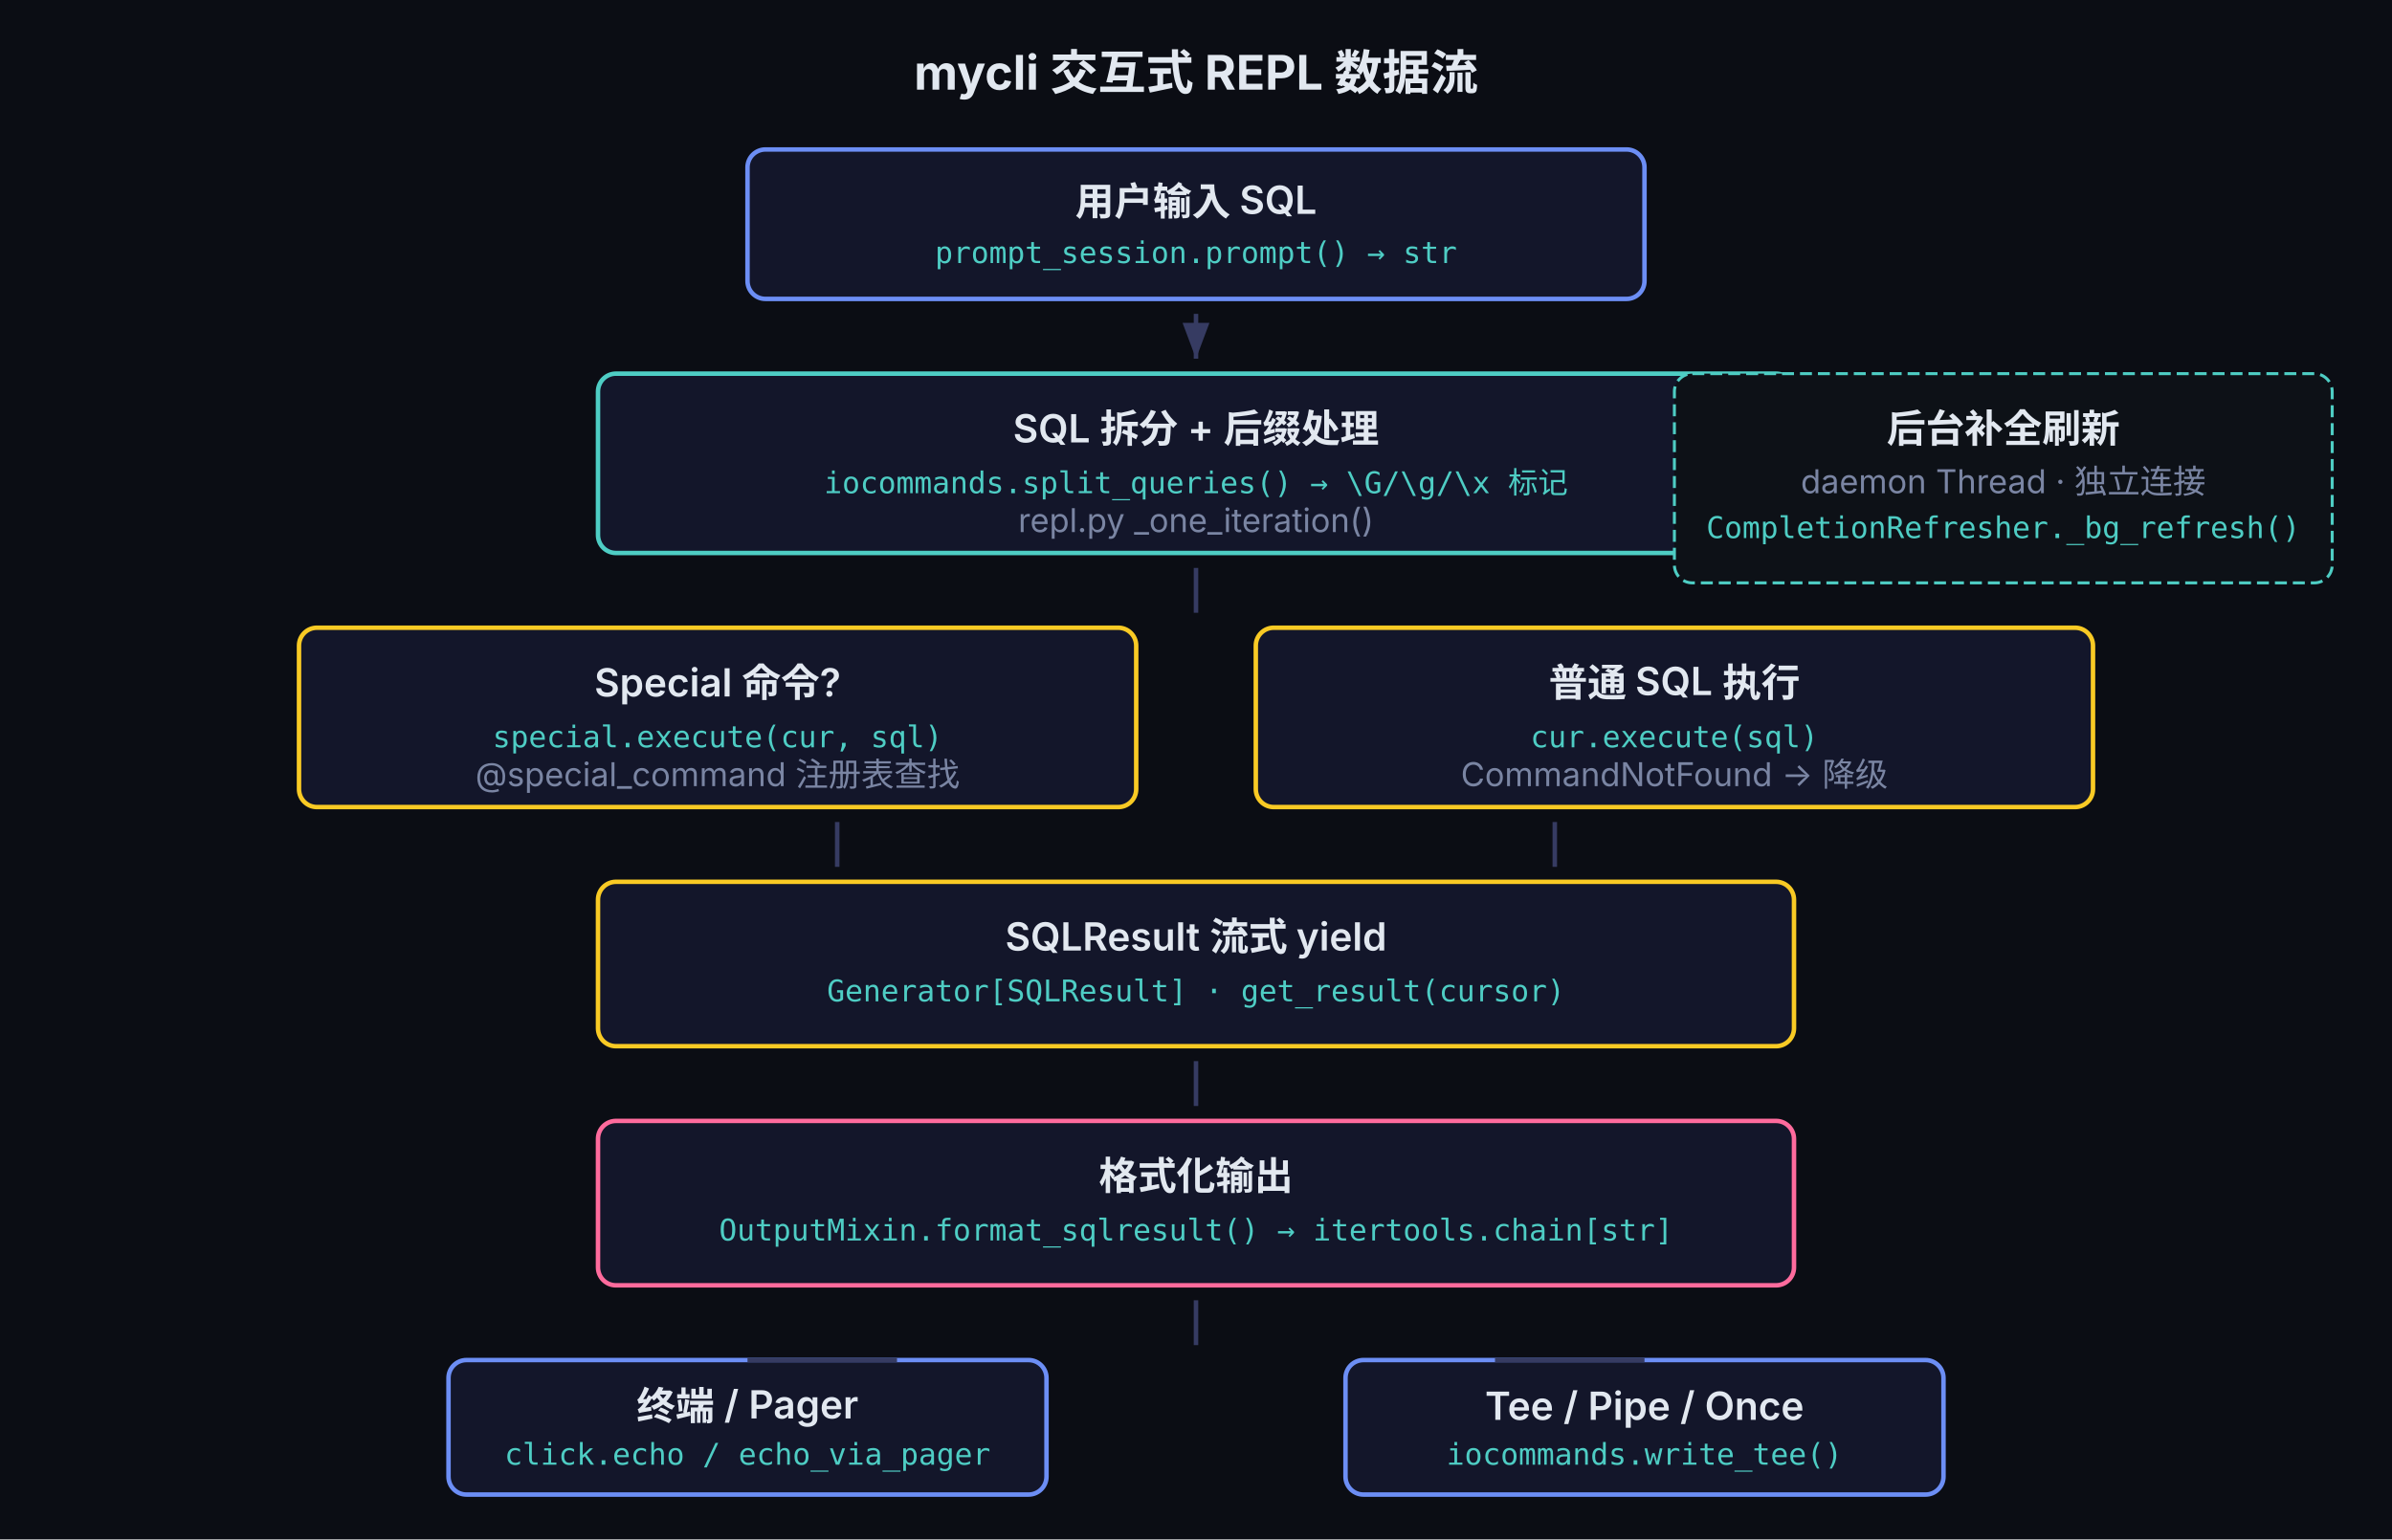
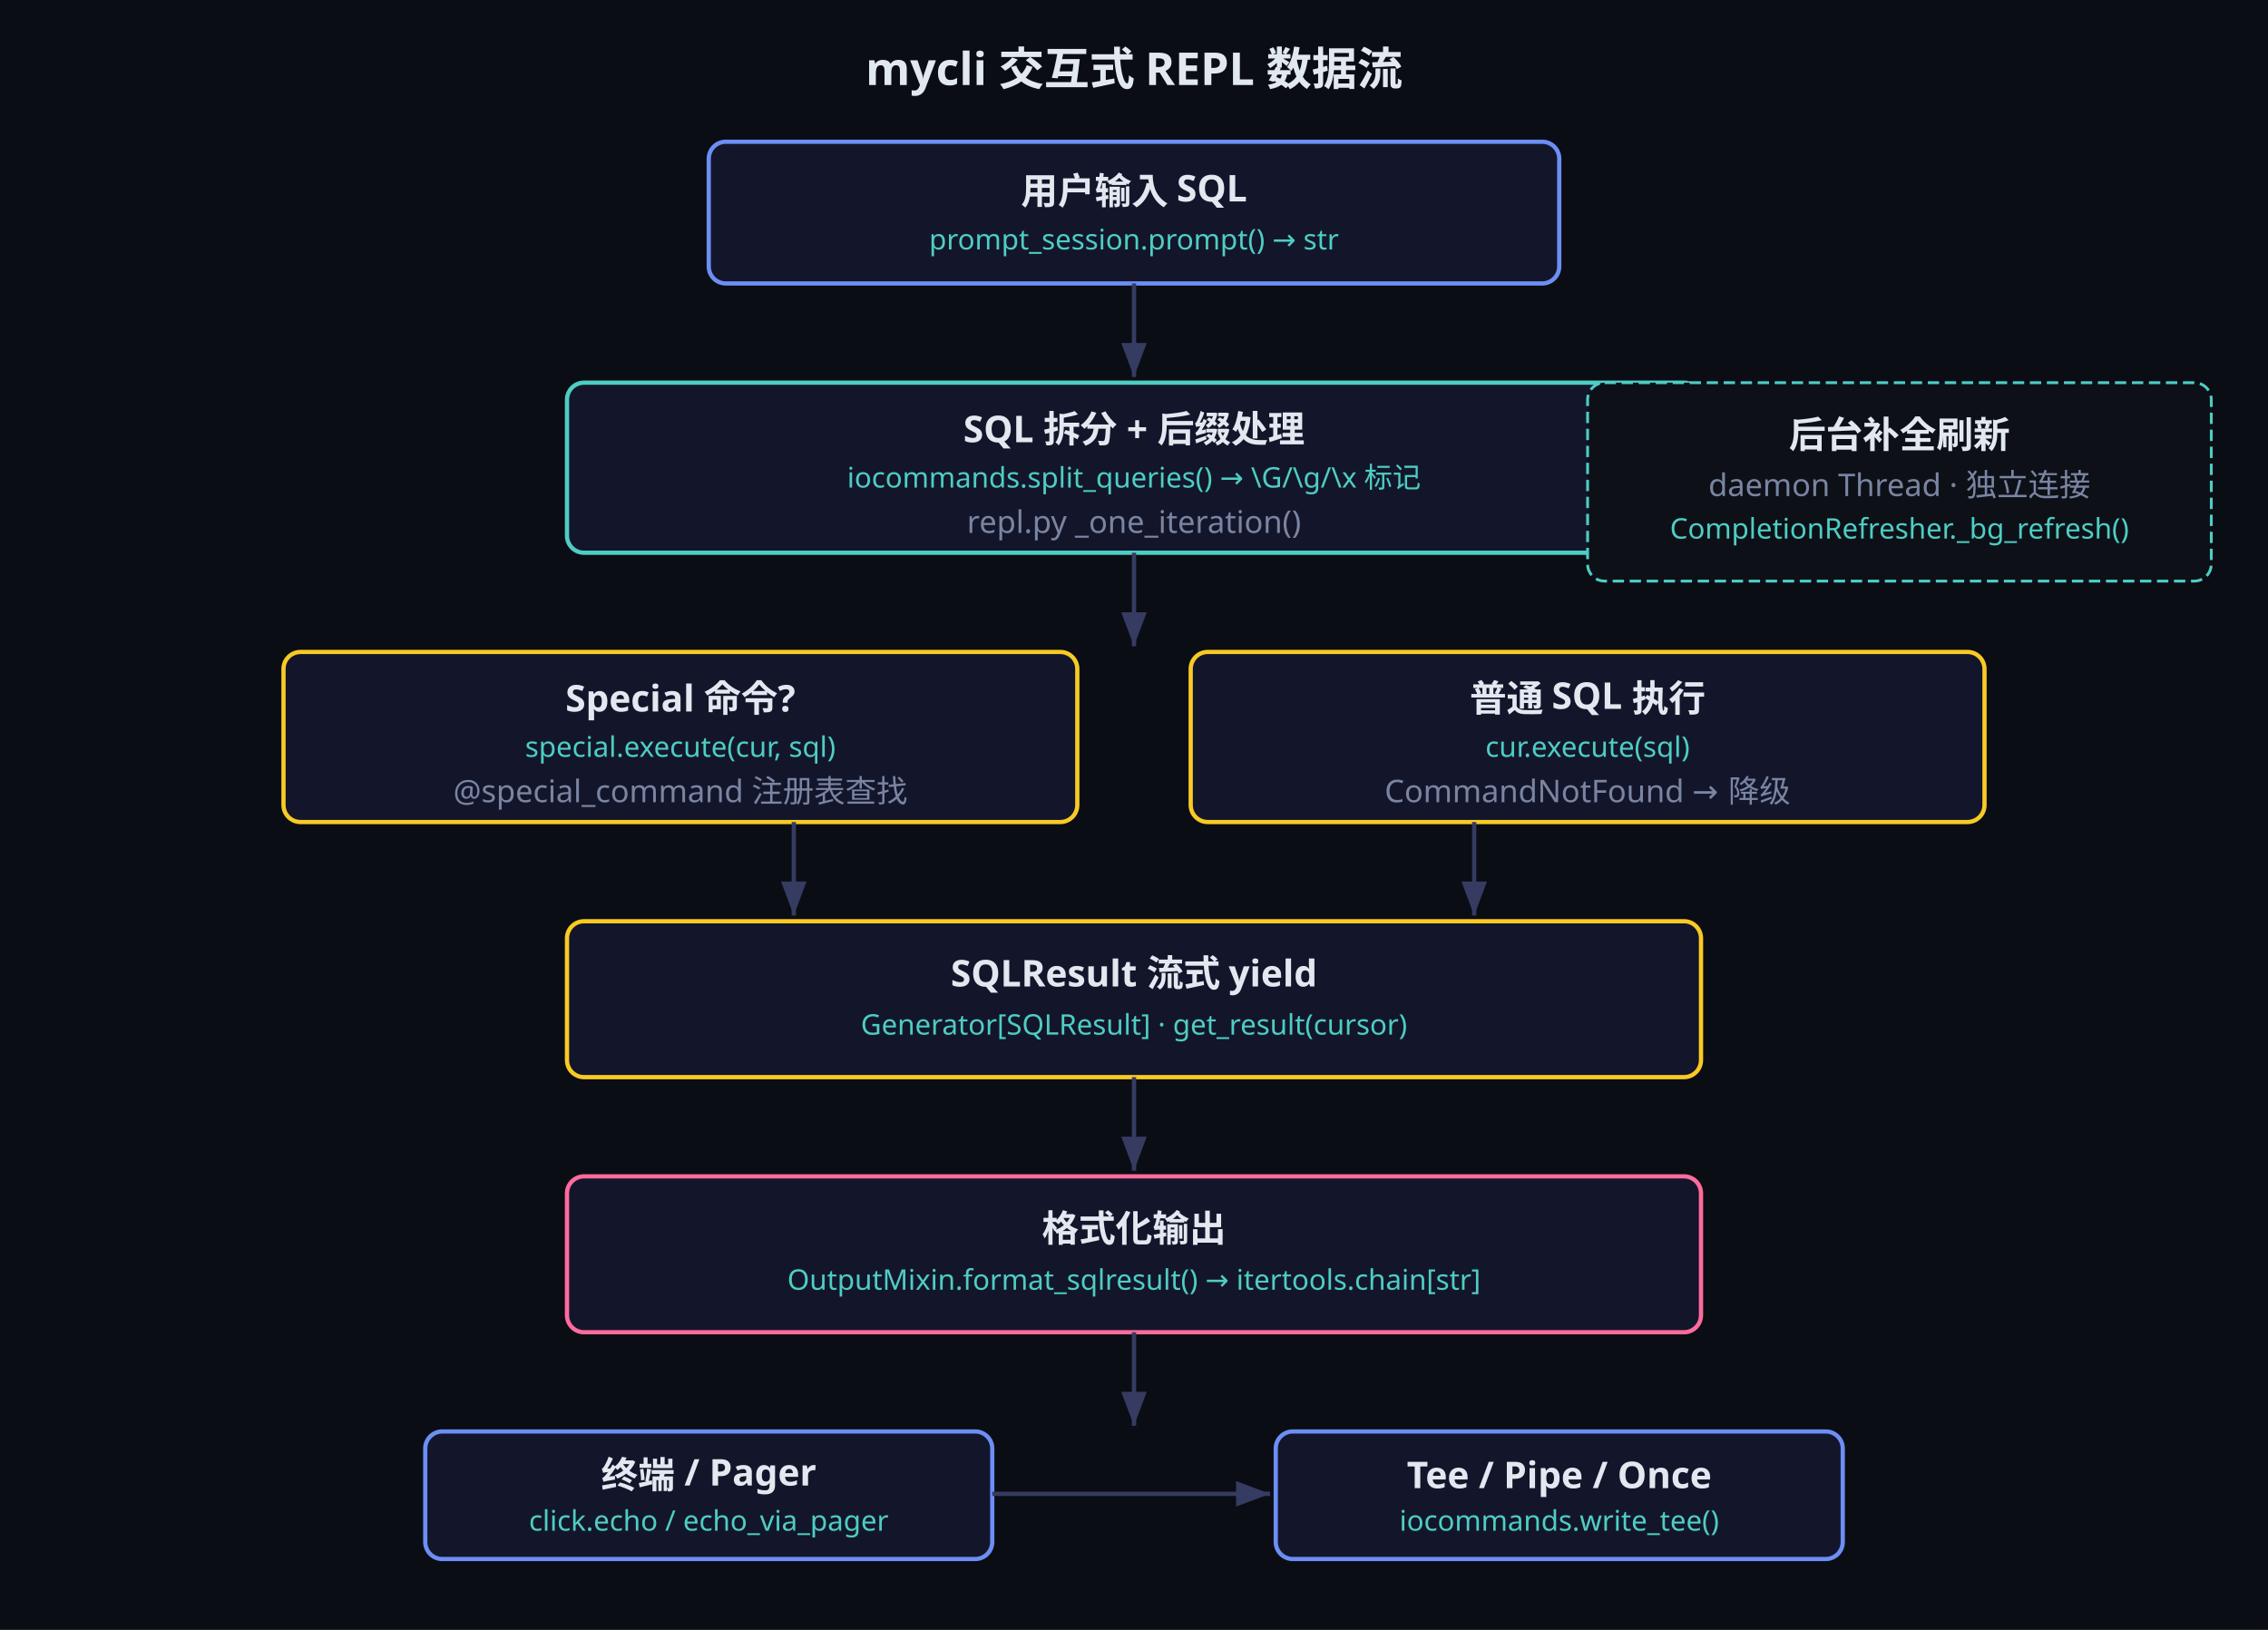
- <svg xmlns="http://www.w3.org/2000/svg" width="800" height="515" viewBox="0 0 800 515">
-   <rect width="800" height="515" fill="#0b0d14" />
+ <svg xmlns="http://www.w3.org/2000/svg" width="800" height="575" viewBox="0 0 800 575">
+   <rect width="800" height="575" fill="#0b0d14" />
  <style>
-     .box { rx: 6; }
-     .label { font-family: -apple-system, sans-serif; font-size: 13px; fill: #e2e8f0; font-weight: 600; }
-     .desc { font-family: -apple-system, sans-serif; font-size: 11px; fill: #7a85a3; }
-     .mod { font-family: 'JetBrains Mono', monospace; font-size: 10px; fill: #4ecdc4; }
+     .label { font-family: system-ui, sans-serif; font-size: 13px; fill: #e2e8f0; font-weight: 600; }
+     .desc { font-family: system-ui, sans-serif; font-size: 11px; fill: #7a85a3; }
+     .mod { font-family: system-ui, sans-serif; font-size: 10px; fill: #4ecdc4; }
    .arrow { stroke: #363b62; stroke-width: 1.5; fill: none; }
-     .title { font-family: -apple-system, sans-serif; font-size: 16px; fill: #e2e8f0; font-weight: 700; }
-     path:hover { stroke: #6c8ef5 !important; stroke-width: 3 !important; cursor: pointer; }
+     .title { font-family: system-ui, sans-serif; font-size: 16px; fill: #e2e8f0; font-weight: 700; }
+     path:hover, line:hover { stroke: #6c8ef5 !important; stroke-width: 3 !important; cursor: pointer; }
  </style>
  <text x="400" y="30" text-anchor="middle" class="title">mycli 交互式 REPL 数据流</text>
-   <rect x="250" y="50" width="300" height="50" rx="6" fill="#13162a" stroke="#6c8ef5" stroke-width="1.5" class="box" />
+   <rect x="250" y="50" width="300" height="50" rx="6" fill="#13162a" stroke="#6c8ef5" stroke-width="1.5" />
  <text x="400" y="72" text-anchor="middle" class="label">用户输入 SQL</text>
  <text x="400" y="88" text-anchor="middle" class="mod">prompt_session.prompt() → str</text>
-   <path d="M 400 105 L 400 120" class="arrow" marker-end="url(#arrowhead)" />
-   <rect x="200" y="125" width="400" height="60" rx="6" fill="#13162a" stroke="#4ecdc4" stroke-width="1.5" class="box" />
-   <text x="400" y="148" text-anchor="middle" class="label">SQL 拆分 + 后缀处理</text>
-   <text x="400" y="165" text-anchor="middle" class="mod">iocommands.split_queries() → \G/\g/\x 标记</text>
-   <text x="400" y="178" text-anchor="middle" class="desc">repl.py _one_iteration()</text>
-   <path d="M 400 190 L 400 205" class="arrow" />
-   <rect x="100" y="210" width="280" height="60" rx="6" fill="#13162a" stroke="#f9ca24" stroke-width="1.5" class="box" />
-   <text x="240" y="233" text-anchor="middle" class="label">Special 命令?</text>
-   <text x="240" y="250" text-anchor="middle" class="mod">special.execute(cur, sql)</text>
-   <text x="240" y="263" text-anchor="middle" class="desc">@special_command 注册表查找</text>
-   <rect x="420" y="210" width="280" height="60" rx="6" fill="#13162a" stroke="#f9ca24" stroke-width="1.5" class="box" />
-   <text x="560" y="233" text-anchor="middle" class="label">普通 SQL 执行</text>
-   <text x="560" y="250" text-anchor="middle" class="mod">cur.execute(sql)</text>
-   <text x="560" y="263" text-anchor="middle" class="desc">CommandNotFound → 降级</text>
-   <path d="M 280 275 L 280 290" class="arrow" />
-   <path d="M 520 275 L 520 290" class="arrow" />
-   <rect x="200" y="295" width="400" height="55" rx="6" fill="#13162a" stroke="#f9ca24" stroke-width="1.5" class="box" />
-   <text x="400" y="318" text-anchor="middle" class="label">SQLResult 流式 yield</text>
-   <text x="400" y="335" text-anchor="middle" class="mod">Generator[SQLResult] · get_result(cursor)</text>
-   <path d="M 400 355 L 400 370" class="arrow" />
-   <rect x="200" y="375" width="400" height="55" rx="6" fill="#13162a" stroke="#ff6b9d" stroke-width="1.5" class="box" />
-   <text x="400" y="398" text-anchor="middle" class="label">格式化输出</text>
-   <text x="400" y="415" text-anchor="middle" class="mod">OutputMixin.format_sqlresult() → itertools.chain[str]</text>
-   <path d="M 400 435 L 400 450" class="arrow" />
-   <rect x="150" y="455" width="200" height="45" rx="6" fill="#13162a" stroke="#6c8ef5" stroke-width="1.5" class="box" />
-   <text x="250" y="475" text-anchor="middle" class="label">终端 / Pager</text>
-   <text x="250" y="490" text-anchor="middle" class="mod">click.echo / echo_via_pager</text>
-   <rect x="450" y="455" width="200" height="45" rx="6" fill="#13162a" stroke="#6c8ef5" stroke-width="1.5" class="box" />
-   <text x="550" y="475" text-anchor="middle" class="label">Tee / Pipe / Once</text>
-   <text x="550" y="490" text-anchor="middle" class="mod">iocommands.write_tee()</text>
-   <path d="M 300 455 L 250 455" class="arrow" />
-   <path d="M 500 455 L 550 455" class="arrow" />
-   <rect x="560" y="125" width="220" height="70" rx="6" fill="#0d1117" stroke="#4ecdc4" stroke-width="1" stroke-dasharray="4 2" class="box" />
-   <text x="670" y="148" text-anchor="middle" class="label" fill="#4ecdc4">后台补全刷新</text>
-   <text x="670" y="165" text-anchor="middle" class="desc">daemon Thread · 独立连接</text>
-   <text x="670" y="180" text-anchor="middle" class="mod">CompletionRefresher._bg_refresh()</text>
+   <path d="M 400 100 L 400 133" class="arrow" marker-end="url(#arrowhead)" />
+   <rect x="200" y="135" width="400" height="60" rx="6" fill="#13162a" stroke="#4ecdc4" stroke-width="1.5" />
+   <text x="400" y="156" text-anchor="middle" class="label">SQL 拆分 + 后缀处理</text>
+   <text x="400" y="172" text-anchor="middle" class="mod">iocommands.split_queries() → \G/\g/\x 标记</text>
+   <text x="400" y="188" text-anchor="middle" class="desc">repl.py _one_iteration()</text>
+   <path d="M 400 195 L 400 228" class="arrow" marker-end="url(#arrowhead)" />
+   <rect x="100" y="230" width="280" height="60" rx="6" fill="#13162a" stroke="#f9ca24" stroke-width="1.5" />
+   <text x="240" y="251" text-anchor="middle" class="label">Special 命令?</text>
+   <text x="240" y="267" text-anchor="middle" class="mod">special.execute(cur, sql)</text>
+   <text x="240" y="283" text-anchor="middle" class="desc">@special_command 注册表查找</text>
+   <rect x="420" y="230" width="280" height="60" rx="6" fill="#13162a" stroke="#f9ca24" stroke-width="1.5" />
+   <text x="560" y="251" text-anchor="middle" class="label">普通 SQL 执行</text>
+   <text x="560" y="267" text-anchor="middle" class="mod">cur.execute(sql)</text>
+   <text x="560" y="283" text-anchor="middle" class="desc">CommandNotFound → 降级</text>
+   <path d="M 280 290 L 280 323" class="arrow" marker-end="url(#arrowhead)" />
+   <path d="M 520 290 L 520 323" class="arrow" marker-end="url(#arrowhead)" />
+   <rect x="200" y="325" width="400" height="55" rx="6" fill="#13162a" stroke="#f9ca24" stroke-width="1.5" />
+   <text x="400" y="348" text-anchor="middle" class="label">SQLResult 流式 yield</text>
+   <text x="400" y="365" text-anchor="middle" class="mod">Generator[SQLResult] · get_result(cursor)</text>
+   <path d="M 400 380 L 400 413" class="arrow" marker-end="url(#arrowhead)" />
+   <rect x="200" y="415" width="400" height="55" rx="6" fill="#13162a" stroke="#ff6b9d" stroke-width="1.5" />
+   <text x="400" y="438" text-anchor="middle" class="label">格式化输出</text>
+   <text x="400" y="455" text-anchor="middle" class="mod">OutputMixin.format_sqlresult() → itertools.chain[str]</text>
+   <path d="M 400 470 L 400 503" class="arrow" marker-end="url(#arrowhead)" />
+   <rect x="150" y="505" width="200" height="45" rx="6" fill="#13162a" stroke="#6c8ef5" stroke-width="1.5" />
+   <text x="250" y="525" text-anchor="middle" class="label">终端 / Pager</text>
+   <text x="250" y="540" text-anchor="middle" class="mod">click.echo / echo_via_pager</text>
+   <rect x="450" y="505" width="200" height="45" rx="6" fill="#13162a" stroke="#6c8ef5" stroke-width="1.5" />
+   <text x="550" y="525" text-anchor="middle" class="label">Tee / Pipe / Once</text>
+   <text x="550" y="540" text-anchor="middle" class="mod">iocommands.write_tee()</text>
+   <path d="M 350 527 L 448 527" class="arrow" marker-end="url(#arrowhead)" />
+   <rect x="560" y="135" width="220" height="70" rx="6" fill="#0d1117" stroke="#4ecdc4" stroke-width="1" stroke-dasharray="4 2" />
+   <text x="670" y="158" text-anchor="middle" class="label" fill="#4ecdc4">后台补全刷新</text>
+   <text x="670" y="175" text-anchor="middle" class="desc">daemon Thread · 独立连接</text>
+   <text x="670" y="190" text-anchor="middle" class="mod">CompletionRefresher._bg_refresh()</text>
  <defs>
    <marker id="arrowhead" markerWidth="8" markerHeight="6" refX="8" refY="3" orient="auto">
      <polygon points="0 0, 8 3, 0 6" fill="#363b62" />
    </marker>
  </defs>
</svg>
